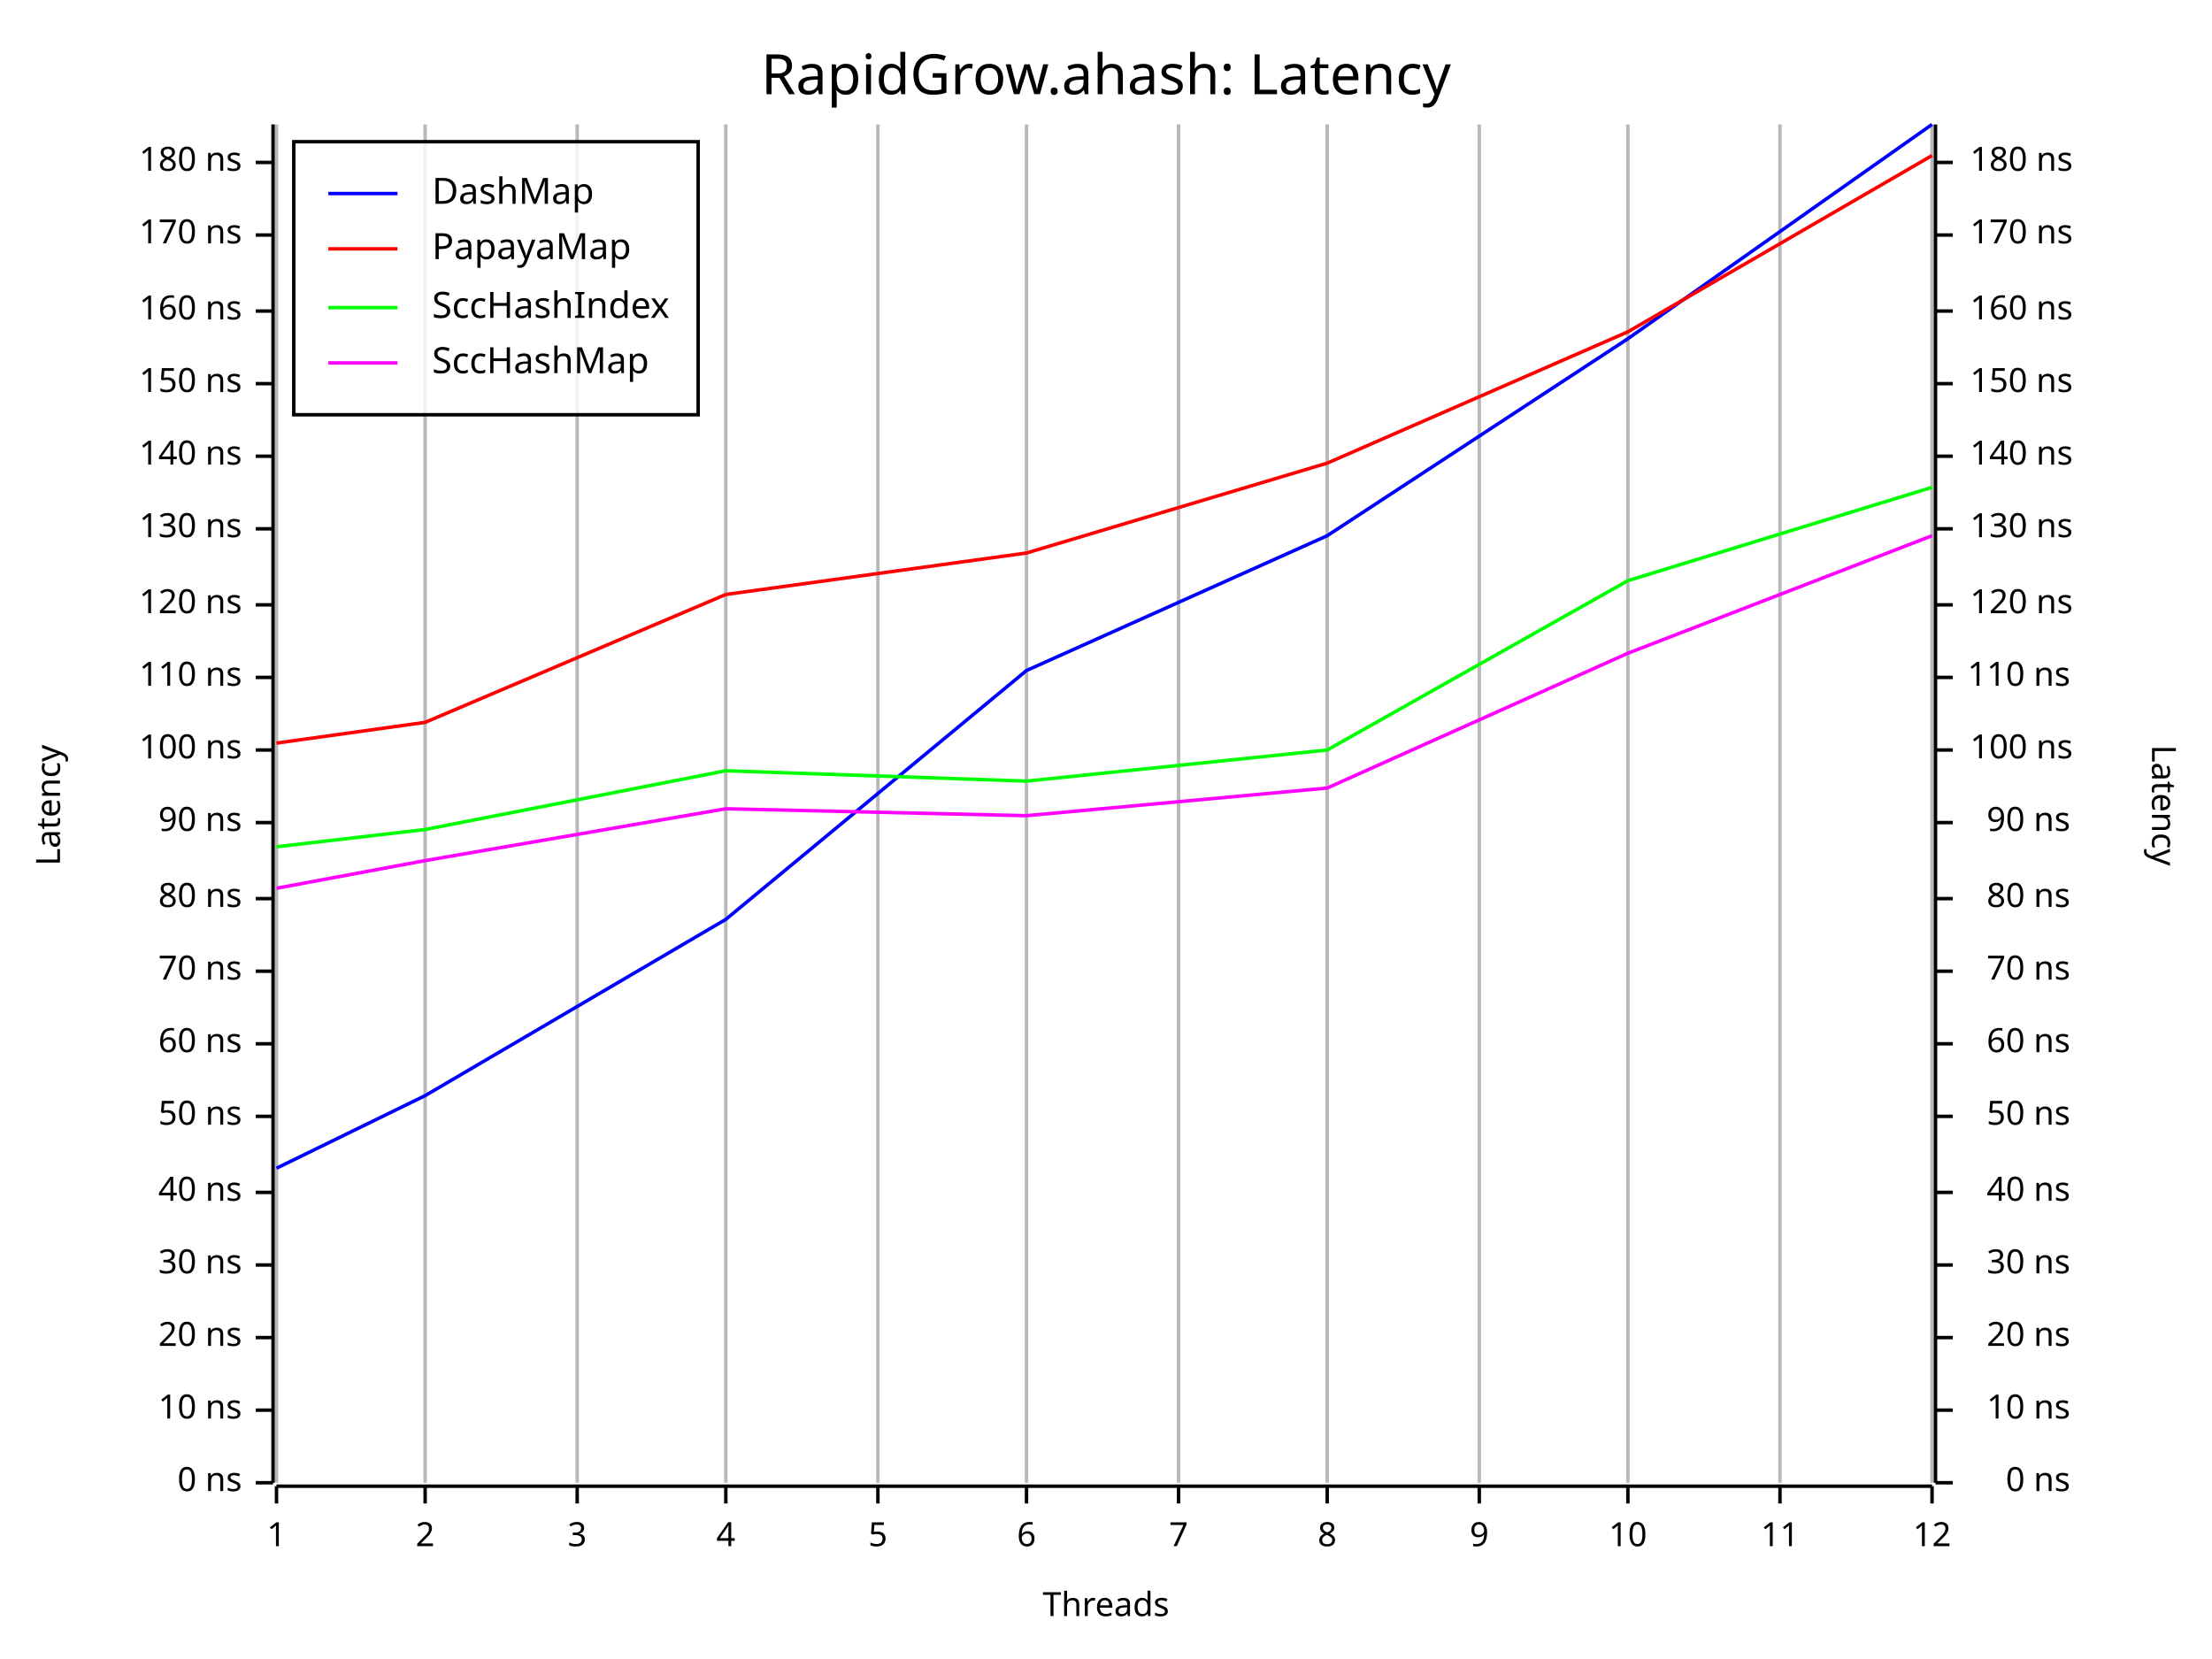
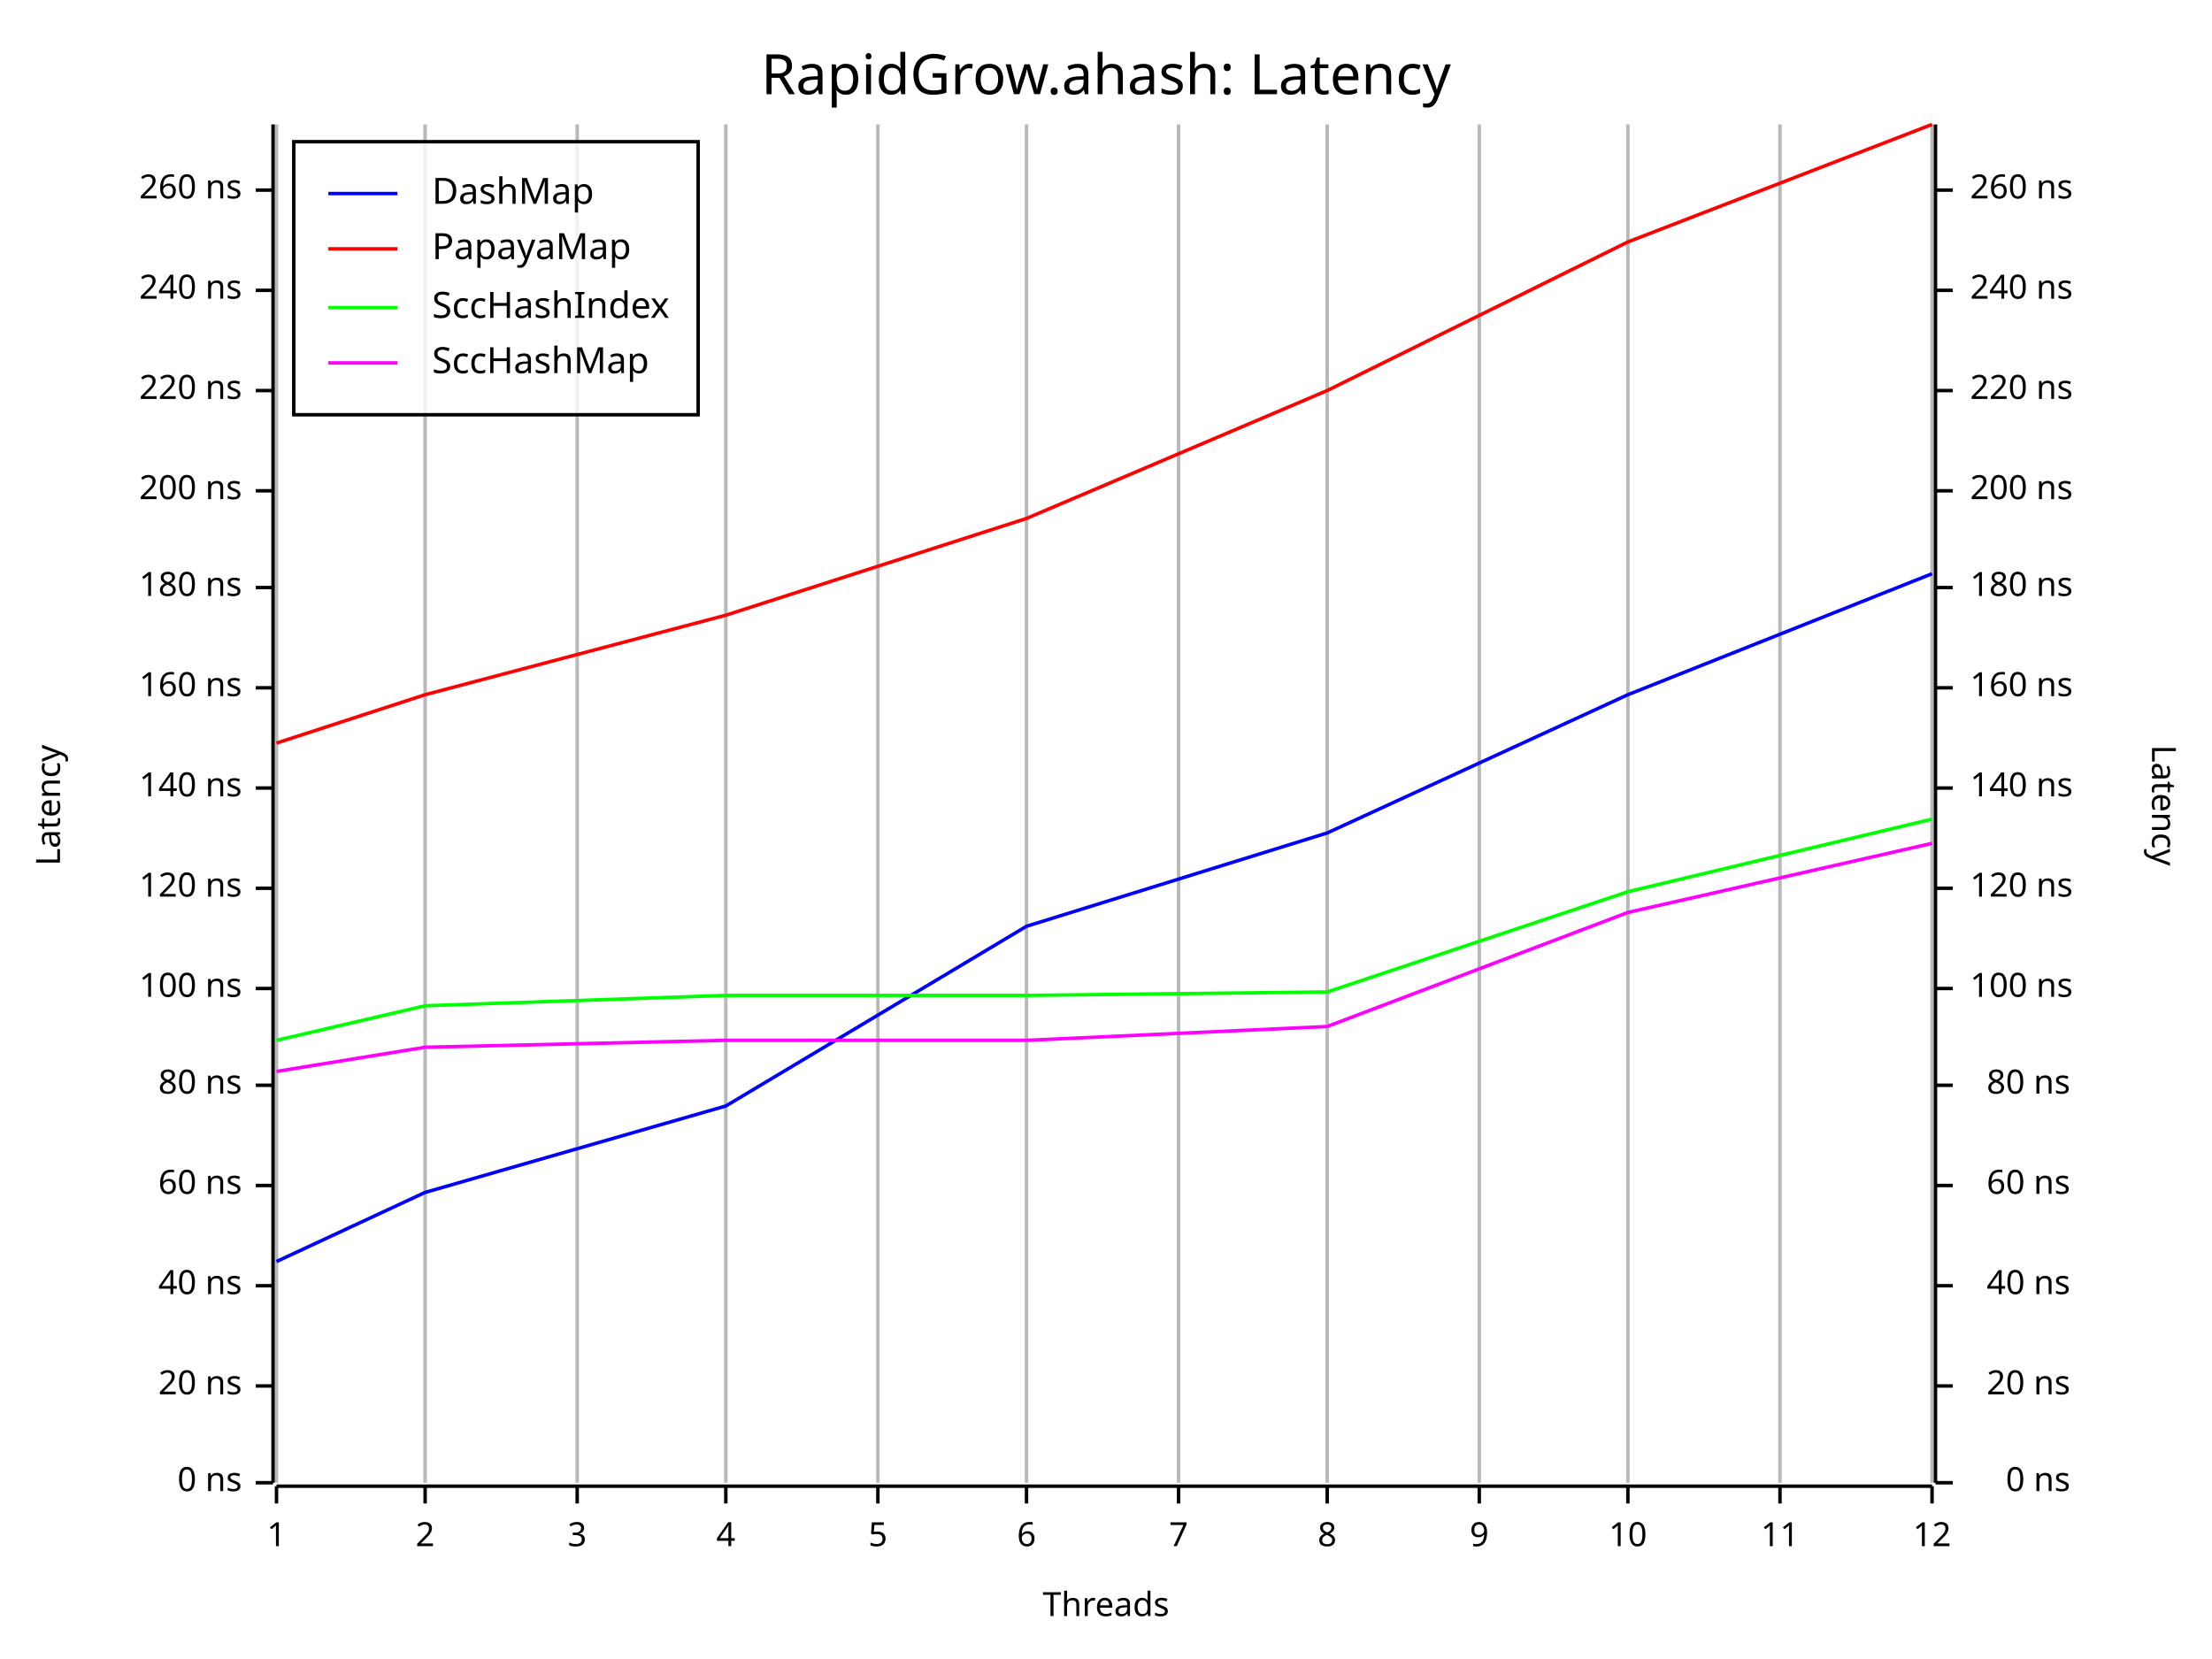
<svg xmlns="http://www.w3.org/2000/svg" width="640" height="480" viewBox="0 0 640 480">
  <rect x="0" y="0" width="640" height="480" opacity="1" fill="#FFFFFF" stroke="none" />
  <text x="320" y="15" dy="0.76em" text-anchor="middle" font-family="Fira Code" font-size="16.129" opacity="1" fill="#000000">
RapidGrow.ahash: Latency
</text>
  <line opacity="0.1" stroke="#000000" stroke-width="1" x1="80" y1="429" x2="80" y2="36" />
  <line opacity="0.1" stroke="#000000" stroke-width="1" x1="123" y1="429" x2="123" y2="36" />
  <line opacity="0.1" stroke="#000000" stroke-width="1" x1="167" y1="429" x2="167" y2="36" />
  <line opacity="0.1" stroke="#000000" stroke-width="1" x1="210" y1="429" x2="210" y2="36" />
  <line opacity="0.1" stroke="#000000" stroke-width="1" x1="254" y1="429" x2="254" y2="36" />
  <line opacity="0.1" stroke="#000000" stroke-width="1" x1="297" y1="429" x2="297" y2="36" />
  <line opacity="0.1" stroke="#000000" stroke-width="1" x1="341" y1="429" x2="341" y2="36" />
  <line opacity="0.1" stroke="#000000" stroke-width="1" x1="384" y1="429" x2="384" y2="36" />
  <line opacity="0.1" stroke="#000000" stroke-width="1" x1="428" y1="429" x2="428" y2="36" />
  <line opacity="0.1" stroke="#000000" stroke-width="1" x1="471" y1="429" x2="471" y2="36" />
  <line opacity="0.1" stroke="#000000" stroke-width="1" x1="515" y1="429" x2="515" y2="36" />
  <line opacity="0.1" stroke="#000000" stroke-width="1" x1="559" y1="429" x2="559" y2="36" />
  <text x="10" y="233" dy="0.76em" text-anchor="middle" font-family="sans-serif" font-size="9.677" opacity="1" fill="#000000" transform="rotate(270, 10, 233)">
Latency
</text>
  <text x="320" y="470" dy="-0.5ex" text-anchor="middle" font-family="sans-serif" font-size="9.677" opacity="1" fill="#000000">
Threads
</text>
  <text x="630" y="233" dy="0.76em" text-anchor="middle" font-family="sans-serif" font-size="9.677" opacity="1" fill="#000000" transform="rotate(90, 630, 233)">
Latency
</text>
  <line opacity="0.2" stroke="#000000" stroke-width="1" x1="80" y1="429" x2="80" y2="36" />
  <line opacity="0.2" stroke="#000000" stroke-width="1" x1="123" y1="429" x2="123" y2="36" />
  <line opacity="0.2" stroke="#000000" stroke-width="1" x1="167" y1="429" x2="167" y2="36" />
  <line opacity="0.2" stroke="#000000" stroke-width="1" x1="210" y1="429" x2="210" y2="36" />
  <line opacity="0.2" stroke="#000000" stroke-width="1" x1="254" y1="429" x2="254" y2="36" />
  <line opacity="0.2" stroke="#000000" stroke-width="1" x1="297" y1="429" x2="297" y2="36" />
  <line opacity="0.2" stroke="#000000" stroke-width="1" x1="341" y1="429" x2="341" y2="36" />
  <line opacity="0.2" stroke="#000000" stroke-width="1" x1="384" y1="429" x2="384" y2="36" />
  <line opacity="0.2" stroke="#000000" stroke-width="1" x1="428" y1="429" x2="428" y2="36" />
  <line opacity="0.2" stroke="#000000" stroke-width="1" x1="471" y1="429" x2="471" y2="36" />
  <line opacity="0.2" stroke="#000000" stroke-width="1" x1="515" y1="429" x2="515" y2="36" />
  <line opacity="0.2" stroke="#000000" stroke-width="1" x1="559" y1="429" x2="559" y2="36" />
  <polyline fill="none" opacity="1" stroke="#000000" stroke-width="1" points="79,36 79,429 " />
  <text x="70" y="429" dy="0.5ex" text-anchor="end" font-family="sans-serif" font-size="9.677" opacity="1" fill="#000000">
0 ns
</text>
  <polyline fill="none" opacity="1" stroke="#000000" stroke-width="1" points="74,429 79,429 " />
-   <text x="70" y="408" dy="0.5ex" text-anchor="end" font-family="sans-serif" font-size="9.677" opacity="1" fill="#000000">
- 10 ns
- </text>
-   <polyline fill="none" opacity="1" stroke="#000000" stroke-width="1" points="74,408 79,408 " />
-   <text x="70" y="387" dy="0.5ex" text-anchor="end" font-family="sans-serif" font-size="9.677" opacity="1" fill="#000000">
+   <text x="70" y="401" dy="0.5ex" text-anchor="end" font-family="sans-serif" font-size="9.677" opacity="1" fill="#000000">
20 ns
</text>
-   <polyline fill="none" opacity="1" stroke="#000000" stroke-width="1" points="74,387 79,387 " />
-   <text x="70" y="366" dy="0.5ex" text-anchor="end" font-family="sans-serif" font-size="9.677" opacity="1" fill="#000000">
- 30 ns
- </text>
-   <polyline fill="none" opacity="1" stroke="#000000" stroke-width="1" points="74,366 79,366 " />
-   <text x="70" y="345" dy="0.5ex" text-anchor="end" font-family="sans-serif" font-size="9.677" opacity="1" fill="#000000">
+   <polyline fill="none" opacity="1" stroke="#000000" stroke-width="1" points="74,401 79,401 " />
+   <text x="70" y="372" dy="0.5ex" text-anchor="end" font-family="sans-serif" font-size="9.677" opacity="1" fill="#000000">
40 ns
</text>
-   <polyline fill="none" opacity="1" stroke="#000000" stroke-width="1" points="74,345 79,345 " />
-   <text x="70" y="323" dy="0.5ex" text-anchor="end" font-family="sans-serif" font-size="9.677" opacity="1" fill="#000000">
- 50 ns
- </text>
-   <polyline fill="none" opacity="1" stroke="#000000" stroke-width="1" points="74,323 79,323 " />
-   <text x="70" y="302" dy="0.5ex" text-anchor="end" font-family="sans-serif" font-size="9.677" opacity="1" fill="#000000">
+   <polyline fill="none" opacity="1" stroke="#000000" stroke-width="1" points="74,372 79,372 " />
+   <text x="70" y="343" dy="0.5ex" text-anchor="end" font-family="sans-serif" font-size="9.677" opacity="1" fill="#000000">
60 ns
</text>
-   <polyline fill="none" opacity="1" stroke="#000000" stroke-width="1" points="74,302 79,302 " />
-   <text x="70" y="281" dy="0.5ex" text-anchor="end" font-family="sans-serif" font-size="9.677" opacity="1" fill="#000000">
- 70 ns
- </text>
-   <polyline fill="none" opacity="1" stroke="#000000" stroke-width="1" points="74,281 79,281 " />
-   <text x="70" y="260" dy="0.5ex" text-anchor="end" font-family="sans-serif" font-size="9.677" opacity="1" fill="#000000">
+   <polyline fill="none" opacity="1" stroke="#000000" stroke-width="1" points="74,343 79,343 " />
+   <text x="70" y="314" dy="0.5ex" text-anchor="end" font-family="sans-serif" font-size="9.677" opacity="1" fill="#000000">
80 ns
</text>
-   <polyline fill="none" opacity="1" stroke="#000000" stroke-width="1" points="74,260 79,260 " />
-   <text x="70" y="238" dy="0.5ex" text-anchor="end" font-family="sans-serif" font-size="9.677" opacity="1" fill="#000000">
- 90 ns
- </text>
-   <polyline fill="none" opacity="1" stroke="#000000" stroke-width="1" points="74,238 79,238 " />
-   <text x="70" y="217" dy="0.5ex" text-anchor="end" font-family="sans-serif" font-size="9.677" opacity="1" fill="#000000">
+   <polyline fill="none" opacity="1" stroke="#000000" stroke-width="1" points="74,314 79,314 " />
+   <text x="70" y="286" dy="0.5ex" text-anchor="end" font-family="sans-serif" font-size="9.677" opacity="1" fill="#000000">
100 ns
</text>
-   <polyline fill="none" opacity="1" stroke="#000000" stroke-width="1" points="74,217 79,217 " />
-   <text x="70" y="196" dy="0.5ex" text-anchor="end" font-family="sans-serif" font-size="9.677" opacity="1" fill="#000000">
- 110 ns
- </text>
-   <polyline fill="none" opacity="1" stroke="#000000" stroke-width="1" points="74,196 79,196 " />
-   <text x="70" y="175" dy="0.5ex" text-anchor="end" font-family="sans-serif" font-size="9.677" opacity="1" fill="#000000">
+   <polyline fill="none" opacity="1" stroke="#000000" stroke-width="1" points="74,286 79,286 " />
+   <text x="70" y="257" dy="0.5ex" text-anchor="end" font-family="sans-serif" font-size="9.677" opacity="1" fill="#000000">
120 ns
</text>
-   <polyline fill="none" opacity="1" stroke="#000000" stroke-width="1" points="74,175 79,175 " />
-   <text x="70" y="153" dy="0.5ex" text-anchor="end" font-family="sans-serif" font-size="9.677" opacity="1" fill="#000000">
- 130 ns
- </text>
-   <polyline fill="none" opacity="1" stroke="#000000" stroke-width="1" points="74,153 79,153 " />
-   <text x="70" y="132" dy="0.5ex" text-anchor="end" font-family="sans-serif" font-size="9.677" opacity="1" fill="#000000">
+   <polyline fill="none" opacity="1" stroke="#000000" stroke-width="1" points="74,257 79,257 " />
+   <text x="70" y="228" dy="0.5ex" text-anchor="end" font-family="sans-serif" font-size="9.677" opacity="1" fill="#000000">
140 ns
</text>
-   <polyline fill="none" opacity="1" stroke="#000000" stroke-width="1" points="74,132 79,132 " />
-   <text x="70" y="111" dy="0.5ex" text-anchor="end" font-family="sans-serif" font-size="9.677" opacity="1" fill="#000000">
- 150 ns
- </text>
-   <polyline fill="none" opacity="1" stroke="#000000" stroke-width="1" points="74,111 79,111 " />
-   <text x="70" y="90" dy="0.5ex" text-anchor="end" font-family="sans-serif" font-size="9.677" opacity="1" fill="#000000">
+   <polyline fill="none" opacity="1" stroke="#000000" stroke-width="1" points="74,228 79,228 " />
+   <text x="70" y="199" dy="0.5ex" text-anchor="end" font-family="sans-serif" font-size="9.677" opacity="1" fill="#000000">
160 ns
</text>
-   <polyline fill="none" opacity="1" stroke="#000000" stroke-width="1" points="74,90 79,90 " />
-   <text x="70" y="68" dy="0.5ex" text-anchor="end" font-family="sans-serif" font-size="9.677" opacity="1" fill="#000000">
- 170 ns
- </text>
-   <polyline fill="none" opacity="1" stroke="#000000" stroke-width="1" points="74,68 79,68 " />
-   <text x="70" y="47" dy="0.5ex" text-anchor="end" font-family="sans-serif" font-size="9.677" opacity="1" fill="#000000">
+   <polyline fill="none" opacity="1" stroke="#000000" stroke-width="1" points="74,199 79,199 " />
+   <text x="70" y="170" dy="0.5ex" text-anchor="end" font-family="sans-serif" font-size="9.677" opacity="1" fill="#000000">
180 ns
</text>
-   <polyline fill="none" opacity="1" stroke="#000000" stroke-width="1" points="74,47 79,47 " />
+   <polyline fill="none" opacity="1" stroke="#000000" stroke-width="1" points="74,170 79,170 " />
+   <text x="70" y="142" dy="0.5ex" text-anchor="end" font-family="sans-serif" font-size="9.677" opacity="1" fill="#000000">
+ 200 ns
+ </text>
+   <polyline fill="none" opacity="1" stroke="#000000" stroke-width="1" points="74,142 79,142 " />
+   <text x="70" y="113" dy="0.5ex" text-anchor="end" font-family="sans-serif" font-size="9.677" opacity="1" fill="#000000">
+ 220 ns
+ </text>
+   <polyline fill="none" opacity="1" stroke="#000000" stroke-width="1" points="74,113 79,113 " />
+   <text x="70" y="84" dy="0.5ex" text-anchor="end" font-family="sans-serif" font-size="9.677" opacity="1" fill="#000000">
+ 240 ns
+ </text>
+   <polyline fill="none" opacity="1" stroke="#000000" stroke-width="1" points="74,84 79,84 " />
+   <text x="70" y="55" dy="0.5ex" text-anchor="end" font-family="sans-serif" font-size="9.677" opacity="1" fill="#000000">
+ 260 ns
+ </text>
+   <polyline fill="none" opacity="1" stroke="#000000" stroke-width="1" points="74,55 79,55 " />
  <polyline fill="none" opacity="1" stroke="#000000" stroke-width="1" points="80,430 559,430 " />
  <text x="80" y="440" dy="0.76em" text-anchor="middle" font-family="sans-serif" font-size="9.677" opacity="1" fill="#000000">
1
</text>
  <polyline fill="none" opacity="1" stroke="#000000" stroke-width="1" points="80,430 80,435 " />
  <text x="123" y="440" dy="0.76em" text-anchor="middle" font-family="sans-serif" font-size="9.677" opacity="1" fill="#000000">
2
</text>
  <polyline fill="none" opacity="1" stroke="#000000" stroke-width="1" points="123,430 123,435 " />
  <text x="167" y="440" dy="0.76em" text-anchor="middle" font-family="sans-serif" font-size="9.677" opacity="1" fill="#000000">
3
</text>
  <polyline fill="none" opacity="1" stroke="#000000" stroke-width="1" points="167,430 167,435 " />
  <text x="210" y="440" dy="0.76em" text-anchor="middle" font-family="sans-serif" font-size="9.677" opacity="1" fill="#000000">
4
</text>
  <polyline fill="none" opacity="1" stroke="#000000" stroke-width="1" points="210,430 210,435 " />
  <text x="254" y="440" dy="0.76em" text-anchor="middle" font-family="sans-serif" font-size="9.677" opacity="1" fill="#000000">
5
</text>
  <polyline fill="none" opacity="1" stroke="#000000" stroke-width="1" points="254,430 254,435 " />
  <text x="297" y="440" dy="0.76em" text-anchor="middle" font-family="sans-serif" font-size="9.677" opacity="1" fill="#000000">
6
</text>
  <polyline fill="none" opacity="1" stroke="#000000" stroke-width="1" points="297,430 297,435 " />
  <text x="341" y="440" dy="0.76em" text-anchor="middle" font-family="sans-serif" font-size="9.677" opacity="1" fill="#000000">
7
</text>
  <polyline fill="none" opacity="1" stroke="#000000" stroke-width="1" points="341,430 341,435 " />
  <text x="384" y="440" dy="0.76em" text-anchor="middle" font-family="sans-serif" font-size="9.677" opacity="1" fill="#000000">
8
</text>
  <polyline fill="none" opacity="1" stroke="#000000" stroke-width="1" points="384,430 384,435 " />
  <text x="428" y="440" dy="0.76em" text-anchor="middle" font-family="sans-serif" font-size="9.677" opacity="1" fill="#000000">
9
</text>
  <polyline fill="none" opacity="1" stroke="#000000" stroke-width="1" points="428,430 428,435 " />
  <text x="471" y="440" dy="0.76em" text-anchor="middle" font-family="sans-serif" font-size="9.677" opacity="1" fill="#000000">
10
</text>
  <polyline fill="none" opacity="1" stroke="#000000" stroke-width="1" points="471,430 471,435 " />
  <text x="515" y="440" dy="0.76em" text-anchor="middle" font-family="sans-serif" font-size="9.677" opacity="1" fill="#000000">
11
</text>
  <polyline fill="none" opacity="1" stroke="#000000" stroke-width="1" points="515,430 515,435 " />
  <text x="559" y="440" dy="0.76em" text-anchor="middle" font-family="sans-serif" font-size="9.677" opacity="1" fill="#000000">
12
</text>
  <polyline fill="none" opacity="1" stroke="#000000" stroke-width="1" points="559,430 559,435 " />
  <polyline fill="none" opacity="1" stroke="#000000" stroke-width="1" points="560,36 560,429 " />
  <text x="599" y="429" dy="0.5ex" text-anchor="end" font-family="sans-serif" font-size="9.677" opacity="1" fill="#000000">
0 ns
</text>
  <polyline fill="none" opacity="1" stroke="#000000" stroke-width="1" points="560,429 565,429 " />
-   <text x="599" y="408" dy="0.5ex" text-anchor="end" font-family="sans-serif" font-size="9.677" opacity="1" fill="#000000">
- 10 ns
- </text>
-   <polyline fill="none" opacity="1" stroke="#000000" stroke-width="1" points="560,408 565,408 " />
-   <text x="599" y="387" dy="0.5ex" text-anchor="end" font-family="sans-serif" font-size="9.677" opacity="1" fill="#000000">
+   <text x="599" y="401" dy="0.5ex" text-anchor="end" font-family="sans-serif" font-size="9.677" opacity="1" fill="#000000">
20 ns
</text>
-   <polyline fill="none" opacity="1" stroke="#000000" stroke-width="1" points="560,387 565,387 " />
-   <text x="599" y="366" dy="0.5ex" text-anchor="end" font-family="sans-serif" font-size="9.677" opacity="1" fill="#000000">
- 30 ns
- </text>
-   <polyline fill="none" opacity="1" stroke="#000000" stroke-width="1" points="560,366 565,366 " />
-   <text x="599" y="345" dy="0.5ex" text-anchor="end" font-family="sans-serif" font-size="9.677" opacity="1" fill="#000000">
+   <polyline fill="none" opacity="1" stroke="#000000" stroke-width="1" points="560,401 565,401 " />
+   <text x="599" y="372" dy="0.5ex" text-anchor="end" font-family="sans-serif" font-size="9.677" opacity="1" fill="#000000">
40 ns
</text>
-   <polyline fill="none" opacity="1" stroke="#000000" stroke-width="1" points="560,345 565,345 " />
-   <text x="599" y="323" dy="0.5ex" text-anchor="end" font-family="sans-serif" font-size="9.677" opacity="1" fill="#000000">
- 50 ns
- </text>
-   <polyline fill="none" opacity="1" stroke="#000000" stroke-width="1" points="560,323 565,323 " />
-   <text x="599" y="302" dy="0.5ex" text-anchor="end" font-family="sans-serif" font-size="9.677" opacity="1" fill="#000000">
+   <polyline fill="none" opacity="1" stroke="#000000" stroke-width="1" points="560,372 565,372 " />
+   <text x="599" y="343" dy="0.5ex" text-anchor="end" font-family="sans-serif" font-size="9.677" opacity="1" fill="#000000">
60 ns
</text>
-   <polyline fill="none" opacity="1" stroke="#000000" stroke-width="1" points="560,302 565,302 " />
-   <text x="599" y="281" dy="0.5ex" text-anchor="end" font-family="sans-serif" font-size="9.677" opacity="1" fill="#000000">
- 70 ns
- </text>
-   <polyline fill="none" opacity="1" stroke="#000000" stroke-width="1" points="560,281 565,281 " />
-   <text x="599" y="260" dy="0.5ex" text-anchor="end" font-family="sans-serif" font-size="9.677" opacity="1" fill="#000000">
+   <polyline fill="none" opacity="1" stroke="#000000" stroke-width="1" points="560,343 565,343 " />
+   <text x="599" y="314" dy="0.5ex" text-anchor="end" font-family="sans-serif" font-size="9.677" opacity="1" fill="#000000">
80 ns
</text>
-   <polyline fill="none" opacity="1" stroke="#000000" stroke-width="1" points="560,260 565,260 " />
-   <text x="599" y="238" dy="0.5ex" text-anchor="end" font-family="sans-serif" font-size="9.677" opacity="1" fill="#000000">
- 90 ns
- </text>
-   <polyline fill="none" opacity="1" stroke="#000000" stroke-width="1" points="560,238 565,238 " />
-   <text x="570" y="217" dy="0.5ex" text-anchor="start" font-family="sans-serif" font-size="9.677" opacity="1" fill="#000000">
+   <polyline fill="none" opacity="1" stroke="#000000" stroke-width="1" points="560,314 565,314 " />
+   <text x="570" y="286" dy="0.5ex" text-anchor="start" font-family="sans-serif" font-size="9.677" opacity="1" fill="#000000">
100 ns
</text>
-   <polyline fill="none" opacity="1" stroke="#000000" stroke-width="1" points="560,217 565,217 " />
-   <text x="599" y="196" dy="0.5ex" text-anchor="end" font-family="sans-serif" font-size="9.677" opacity="1" fill="#000000">
- 110 ns
- </text>
-   <polyline fill="none" opacity="1" stroke="#000000" stroke-width="1" points="560,196 565,196 " />
-   <text x="570" y="175" dy="0.5ex" text-anchor="start" font-family="sans-serif" font-size="9.677" opacity="1" fill="#000000">
+   <polyline fill="none" opacity="1" stroke="#000000" stroke-width="1" points="560,286 565,286 " />
+   <text x="570" y="257" dy="0.5ex" text-anchor="start" font-family="sans-serif" font-size="9.677" opacity="1" fill="#000000">
120 ns
</text>
-   <polyline fill="none" opacity="1" stroke="#000000" stroke-width="1" points="560,175 565,175 " />
-   <text x="570" y="153" dy="0.5ex" text-anchor="start" font-family="sans-serif" font-size="9.677" opacity="1" fill="#000000">
- 130 ns
- </text>
-   <polyline fill="none" opacity="1" stroke="#000000" stroke-width="1" points="560,153 565,153 " />
-   <text x="570" y="132" dy="0.5ex" text-anchor="start" font-family="sans-serif" font-size="9.677" opacity="1" fill="#000000">
+   <polyline fill="none" opacity="1" stroke="#000000" stroke-width="1" points="560,257 565,257 " />
+   <text x="570" y="228" dy="0.5ex" text-anchor="start" font-family="sans-serif" font-size="9.677" opacity="1" fill="#000000">
140 ns
</text>
-   <polyline fill="none" opacity="1" stroke="#000000" stroke-width="1" points="560,132 565,132 " />
-   <text x="570" y="111" dy="0.5ex" text-anchor="start" font-family="sans-serif" font-size="9.677" opacity="1" fill="#000000">
- 150 ns
- </text>
-   <polyline fill="none" opacity="1" stroke="#000000" stroke-width="1" points="560,111 565,111 " />
-   <text x="570" y="90" dy="0.5ex" text-anchor="start" font-family="sans-serif" font-size="9.677" opacity="1" fill="#000000">
+   <polyline fill="none" opacity="1" stroke="#000000" stroke-width="1" points="560,228 565,228 " />
+   <text x="570" y="199" dy="0.5ex" text-anchor="start" font-family="sans-serif" font-size="9.677" opacity="1" fill="#000000">
160 ns
</text>
-   <polyline fill="none" opacity="1" stroke="#000000" stroke-width="1" points="560,90 565,90 " />
-   <text x="570" y="68" dy="0.5ex" text-anchor="start" font-family="sans-serif" font-size="9.677" opacity="1" fill="#000000">
- 170 ns
- </text>
-   <polyline fill="none" opacity="1" stroke="#000000" stroke-width="1" points="560,68 565,68 " />
-   <text x="570" y="47" dy="0.5ex" text-anchor="start" font-family="sans-serif" font-size="9.677" opacity="1" fill="#000000">
+   <polyline fill="none" opacity="1" stroke="#000000" stroke-width="1" points="560,199 565,199 " />
+   <text x="570" y="170" dy="0.5ex" text-anchor="start" font-family="sans-serif" font-size="9.677" opacity="1" fill="#000000">
180 ns
</text>
-   <polyline fill="none" opacity="1" stroke="#000000" stroke-width="1" points="560,47 565,47 " />
-   <polyline fill="none" opacity="1" stroke="#0000FF" stroke-width="1" points="80,338 123,317 210,266 297,194 384,155 471,98 559,36 " />
-   <polyline fill="none" opacity="1" stroke="#FF0000" stroke-width="1" points="80,215 123,209 210,172 297,160 384,134 471,96 559,45 " />
-   <polyline fill="none" opacity="1" stroke="#00FF00" stroke-width="1" points="80,245 123,240 210,223 297,226 384,217 471,168 559,141 " />
-   <polyline fill="none" opacity="1" stroke="#FF00FF" stroke-width="1" points="80,257 123,249 210,234 297,236 384,228 471,189 559,155 " />
+   <polyline fill="none" opacity="1" stroke="#000000" stroke-width="1" points="560,170 565,170 " />
+   <text x="570" y="142" dy="0.5ex" text-anchor="start" font-family="sans-serif" font-size="9.677" opacity="1" fill="#000000">
+ 200 ns
+ </text>
+   <polyline fill="none" opacity="1" stroke="#000000" stroke-width="1" points="560,142 565,142 " />
+   <text x="570" y="113" dy="0.5ex" text-anchor="start" font-family="sans-serif" font-size="9.677" opacity="1" fill="#000000">
+ 220 ns
+ </text>
+   <polyline fill="none" opacity="1" stroke="#000000" stroke-width="1" points="560,113 565,113 " />
+   <text x="570" y="84" dy="0.5ex" text-anchor="start" font-family="sans-serif" font-size="9.677" opacity="1" fill="#000000">
+ 240 ns
+ </text>
+   <polyline fill="none" opacity="1" stroke="#000000" stroke-width="1" points="560,84 565,84 " />
+   <text x="570" y="55" dy="0.5ex" text-anchor="start" font-family="sans-serif" font-size="9.677" opacity="1" fill="#000000">
+ 260 ns
+ </text>
+   <polyline fill="none" opacity="1" stroke="#000000" stroke-width="1" points="560,55 565,55 " />
+   <polyline fill="none" opacity="1" stroke="#0000FF" stroke-width="1" points="80,365 123,345 210,320 297,268 384,241 471,201 559,166 " />
+   <polyline fill="none" opacity="1" stroke="#FF0000" stroke-width="1" points="80,215 123,201 210,178 297,150 384,113 471,70 559,36 " />
+   <polyline fill="none" opacity="1" stroke="#00FF00" stroke-width="1" points="80,301 123,291 210,288 297,288 384,287 471,258 559,237 " />
+   <polyline fill="none" opacity="1" stroke="#FF00FF" stroke-width="1" points="80,310 123,303 210,301 297,301 384,297 471,264 559,244 " />
  <rect x="85" y="41" width="117" height="79" opacity="0.8" fill="#FFFFFF" stroke="none" />
  <rect x="85" y="41" width="117" height="79" opacity="1" fill="none" stroke="#000000" />
  <text x="125" y="51" dy="0.76em" text-anchor="start" font-family="Fira Code" font-size="10.484" opacity="1" fill="#000000">
DashMap
</text>
  <text x="125" y="67" dy="0.76em" text-anchor="start" font-family="Fira Code" font-size="10.484" opacity="1" fill="#000000">
PapayaMap
</text>
  <text x="125" y="84" dy="0.76em" text-anchor="start" font-family="Fira Code" font-size="10.484" opacity="1" fill="#000000">
SccHashIndex
</text>
  <text x="125" y="100" dy="0.76em" text-anchor="start" font-family="Fira Code" font-size="10.484" opacity="1" fill="#000000">
SccHashMap
</text>
  <polyline fill="none" opacity="1" stroke="#0000FF" stroke-width="1" points="95,56 115,56 " />
  <polyline fill="none" opacity="1" stroke="#FF0000" stroke-width="1" points="95,72 115,72 " />
  <polyline fill="none" opacity="1" stroke="#00FF00" stroke-width="1" points="95,89 115,89 " />
  <polyline fill="none" opacity="1" stroke="#FF00FF" stroke-width="1" points="95,105 115,105 " />
</svg>
